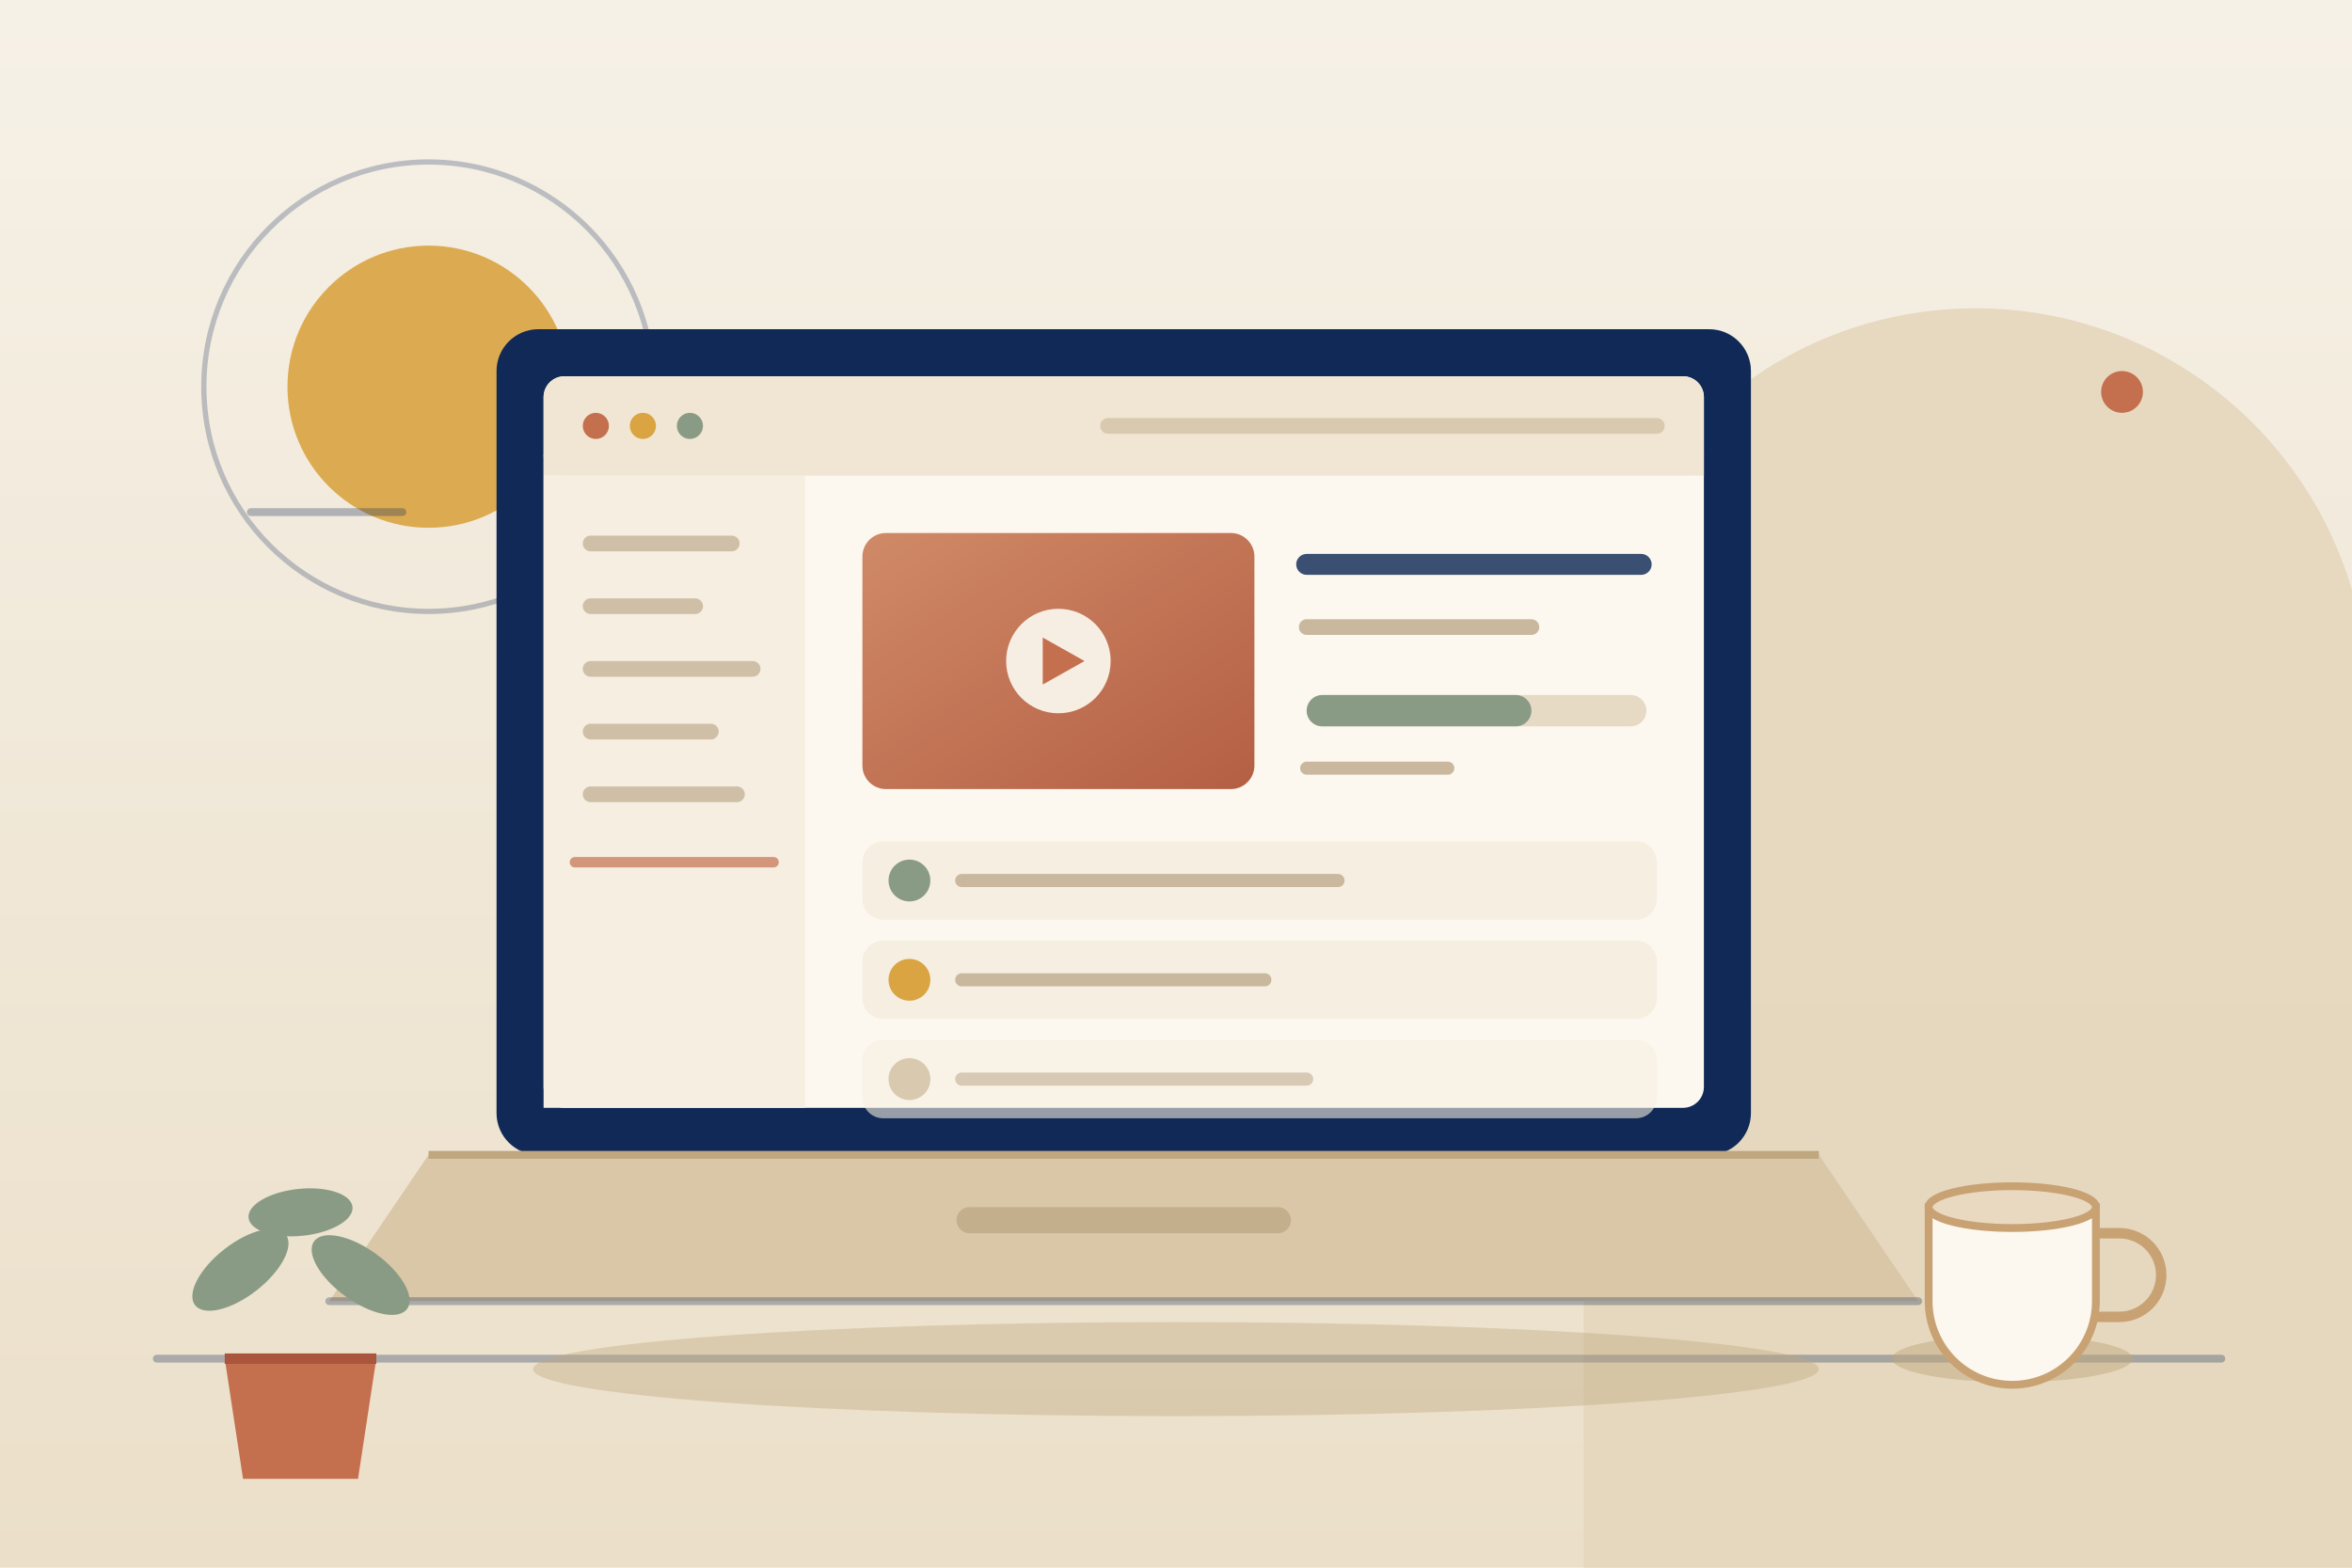
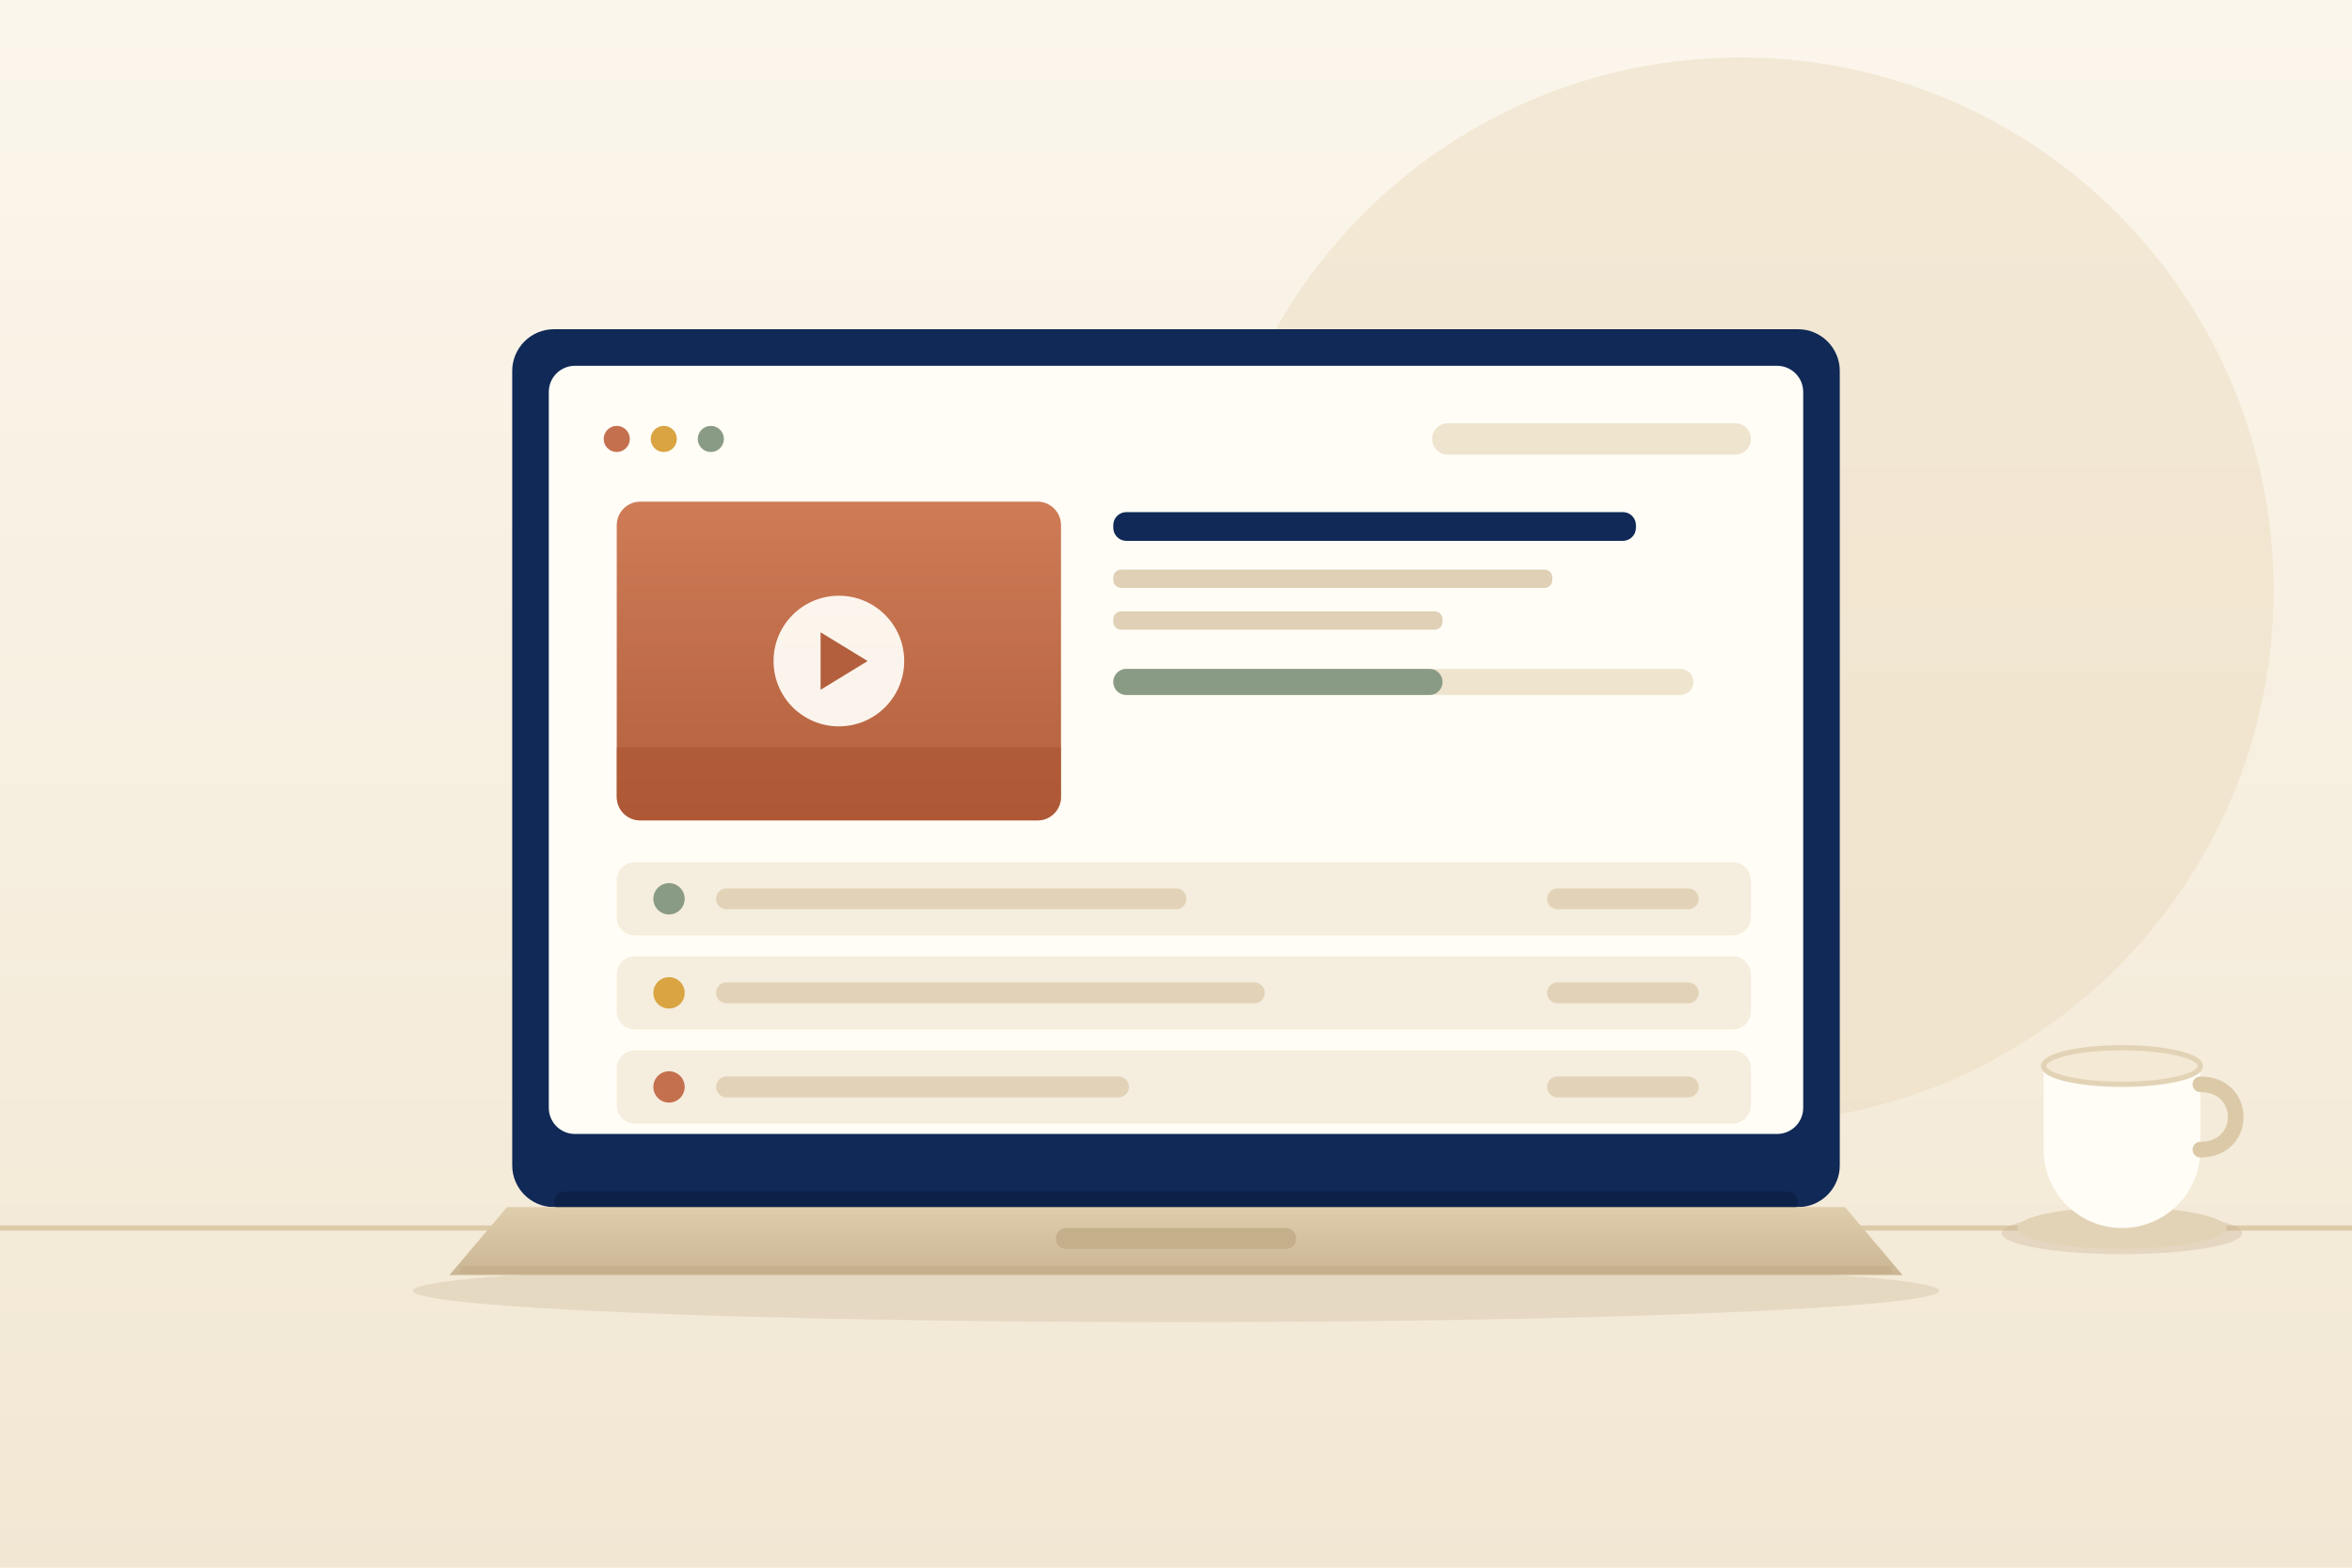
- <svg xmlns="http://www.w3.org/2000/svg" viewBox="0 0 900 600" role="img" aria-label="笔记本电脑与课程进度插画">
+ <svg xmlns="http://www.w3.org/2000/svg" viewBox="0 0 900 600" role="img" aria-label="笔记本电脑上的课程页面插画">
  <defs>
-     <linearGradient id="bg4" x1="0" y1="0" x2="0" y2="1">
-       <stop offset="0" stop-color="#F6F1E7" />
-       <stop offset="1" stop-color="#EBDFC9" />
+     <linearGradient id="g4bg" x1="0" y1="0" x2="0" y2="1">
+       <stop offset="0" stop-color="#FBF6EC" />
+       <stop offset="1" stop-color="#F2E7D3" />
    </linearGradient>
-     <linearGradient id="thumb" x1="0" y1="0" x2="1" y2="1">
-       <stop offset="0" stop-color="#D08A67" />
-       <stop offset="1" stop-color="#B45F44" />
+     <linearGradient id="g4cover" x1="0" y1="0" x2="0" y2="1">
+       <stop offset="0" stop-color="#CE7B56" />
+       <stop offset="1" stop-color="#B35F3D" />
+     </linearGradient>
+     <linearGradient id="g4base" x1="0" y1="0" x2="0" y2="1">
+       <stop offset="0" stop-color="#DFCDAC" />
+       <stop offset="1" stop-color="#CBB693" />
    </linearGradient>
  </defs>
-   <rect width="900" height="600" fill="url(#bg4)" />
-   <path d="M606 600 L606 268 A150 150 0 0 1 906 268 L906 600 Z" fill="#E6D7BD" opacity="0.9" />
-   <circle cx="164" cy="148" r="54" fill="#D9A441" opacity="0.9" />
-   <circle cx="164" cy="148" r="86" fill="none" stroke="#102956" stroke-width="2" opacity="0.25" />
-   <path d="M60 520h790" stroke="#102956" stroke-width="3" stroke-linecap="round" opacity="0.3" />
-   <ellipse cx="450" cy="524" rx="246" ry="18" fill="#BFA77F" opacity="0.4" />
-   <rect x="190" y="126" width="480" height="316" rx="16" fill="#102956" />
-   <rect x="208" y="144" width="444" height="280" rx="8" fill="#FCF8EF" />
-   <rect x="208" y="144" width="444" height="38" rx="8" fill="#F1E6D3" />
-   <rect x="208" y="174" width="444" height="8" fill="#F1E6D3" />
-   <circle cx="228" cy="163" r="5" fill="#C4704F" />
-   <circle cx="246" cy="163" r="5" fill="#D9A441" />
-   <circle cx="264" cy="163" r="5" fill="#8A9B85" />
-   <path d="M424 163h210" stroke="#D9C9AF" stroke-width="6" stroke-linecap="round" />
-   <rect x="208" y="182" width="100" height="242" fill="#F5EEE1" />
-   <g stroke="#CFBFA6" stroke-width="6" stroke-linecap="round">
-     <path d="M226 208h54M226 232h40M226 256h62M226 280h46M226 304h56" />
+   <rect width="900" height="600" fill="url(#g4bg)" />
+   <circle cx="666" cy="226" r="204" fill="#EBDCBF" opacity="0.5" />
+   <path d="M0 470h900" stroke="#DDCBA8" stroke-width="2" />
+   <ellipse cx="450" cy="494" rx="292" ry="12" fill="#C9B394" opacity="0.32" />
+   <ellipse cx="812" cy="472" rx="46" ry="8" fill="#C9B394" opacity="0.35" />
+   <rect x="196" y="126" width="508" height="336" rx="16" fill="#102956" />
+   <rect x="210" y="140" width="480" height="294" rx="10" fill="#FFFDF6" />
+   <circle cx="236" cy="168" r="5" fill="#C4704F" />
+   <circle cx="254" cy="168" r="5" fill="#D9A441" />
+   <circle cx="272" cy="168" r="5" fill="#8A9B85" />
+   <rect x="548" y="162" width="122" height="12" rx="6" fill="#EFE4CE" />
+   <rect x="236" y="192" width="170" height="122" rx="9" fill="url(#g4cover)" />
+   <path d="M236 286h170v19a9 9 0 0 1-9 9H245a9 9 0 0 1-9-9Z" fill="#A9522F" opacity="0.55" />
+   <circle cx="321" cy="253" r="25" fill="#FFFDF6" opacity="0.94" />
+   <path d="M314 242l18 11-18 11Z" fill="#B35F3D" />
+   <rect x="426" y="196" width="200" height="11" rx="5" fill="#102956" />
+   <rect x="426" y="218" width="168" height="7" rx="3" fill="#DFD0B6" />
+   <rect x="426" y="234" width="126" height="7" rx="3" fill="#DFD0B6" />
+   <rect x="426" y="256" width="222" height="10" rx="5" fill="#EFE4CE" />
+   <rect x="426" y="256" width="126" height="10" rx="5" fill="#8A9B85" />
+   <g>
+     <rect x="236" y="330" width="434" height="28" rx="7" fill="#F5EDDD" />
+     <circle cx="256" cy="344" r="6" fill="#8A9B85" />
+     <rect x="274" y="340" width="180" height="8" rx="4" fill="#E2D3B8" />
+     <rect x="592" y="340" width="58" height="8" rx="4" fill="#E2D3B8" />
+     <rect x="236" y="366" width="434" height="28" rx="7" fill="#F5EDDD" />
+     <circle cx="256" cy="380" r="6" fill="#D9A441" />
+     <rect x="274" y="376" width="210" height="8" rx="4" fill="#E2D3B8" />
+     <rect x="592" y="376" width="58" height="8" rx="4" fill="#E2D3B8" />
+     <rect x="236" y="402" width="434" height="28" rx="7" fill="#F5EDDD" />
+     <circle cx="256" cy="416" r="6" fill="#C4704F" />
+     <rect x="274" y="412" width="158" height="8" rx="4" fill="#E2D3B8" />
+     <rect x="592" y="412" width="58" height="8" rx="4" fill="#E2D3B8" />
  </g>
-   <path d="M220 330h76" stroke="#C4704F" stroke-width="4" stroke-linecap="round" opacity="0.7" />
-   <rect x="330" y="204" width="150" height="98" rx="9" fill="url(#thumb)" />
-   <circle cx="405" cy="253" r="20" fill="#FCF8EF" opacity="0.92" />
-   <path d="M399 244l16 9-16 9Z" fill="#C4704F" />
-   <path d="M500 216h128" stroke="#102956" stroke-width="8" stroke-linecap="round" opacity="0.82" />
-   <path d="M500 240h86" stroke="#C9B89E" stroke-width="6" stroke-linecap="round" />
-   <rect x="500" y="266" width="130" height="12" rx="6" fill="#E6DAC5" />
-   <rect x="500" y="266" width="86" height="12" rx="6" fill="#8A9B85" />
-   <path d="M500 294h54" stroke="#C9B89E" stroke-width="5" stroke-linecap="round" />
+   <rect x="212" y="456" width="476" height="8" rx="4" fill="#0B2148" />
+   <path d="M194 462h512l22 26H172Z" fill="url(#g4base)" />
+   <path d="M176 486h548" stroke="#BFA983" stroke-width="3" opacity="0.45" />
+   <rect x="404" y="470" width="92" height="8" rx="4" fill="#C4AF8B" />
  <g>
-     <rect x="330" y="322" width="304" height="30" rx="8" fill="#F5EEE1" />
-     <circle cx="348" cy="337" r="8" fill="#8A9B85" />
-     <path d="M368 337h144" stroke="#C9B89E" stroke-width="5" stroke-linecap="round" />
-     <rect x="330" y="360" width="304" height="30" rx="8" fill="#F5EEE1" />
-     <circle cx="348" cy="375" r="8" fill="#D9A441" />
-     <path d="M368 375h116" stroke="#C9B89E" stroke-width="5" stroke-linecap="round" />
-     <rect x="330" y="398" width="304" height="30" rx="8" fill="#F5EEE1" opacity="0.6" />
-     <circle cx="348" cy="413" r="8" fill="#D8C9AF" />
-     <path d="M368 413h132" stroke="#C9B89E" stroke-width="5" stroke-linecap="round" opacity="0.7" />
+     <ellipse cx="812" cy="470" rx="40" ry="8" fill="#E3D3B6" />
+     <path d="M782 408h60v32a30 30 0 0 1-60 0Z" fill="#FFFDF6" />
+     <path d="M842 415c18 0 18 25 0 25" fill="none" stroke="#DCC9A8" stroke-width="6" stroke-linecap="round" />
+     <ellipse cx="812" cy="408" rx="30" ry="7" fill="#F4E9D4" stroke="#E3D3B6" stroke-width="2" />
  </g>
-   <path d="M164 442h532l38 56H126Z" fill="#D9C7A7" />
-   <path d="M164 442h532" stroke="#BFA77F" stroke-width="3" />
-   <rect x="366" y="462" width="128" height="10" rx="5" fill="#C4AF8C" />
-   <path d="M126 498h608" stroke="#102956" stroke-width="3" stroke-linecap="round" opacity="0.3" />
-   <g>
-     <path d="M86 520h58l-7 46H93Z" fill="#C4704F" />
-     <path d="M86 520h58" stroke="#A9563C" stroke-width="4" />
-     <g fill="#8A9B85">
-       <ellipse cx="92" cy="486" rx="22" ry="10" transform="rotate(-38 92 486)" />
-       <ellipse cx="138" cy="488" rx="22" ry="10" transform="rotate(36 138 488)" />
-       <ellipse cx="115" cy="464" rx="20" ry="9" transform="rotate(-6 115 464)" />
-     </g>
-   </g>
-   <g>
-     <ellipse cx="770" cy="520" rx="46" ry="9" fill="#BFA77F" opacity="0.5" />
-     <path d="M738 462h64v36a32 32 0 0 1-64 0Z" fill="#FCF8EF" stroke="#C9A274" stroke-width="3" />
-     <path d="M802 472h9a16 16 0 0 1 0 32h-9" fill="none" stroke="#C9A274" stroke-width="4" />
-     <ellipse cx="770" cy="462" rx="32" ry="8" fill="#E9D9C0" stroke="#C9A274" stroke-width="3" />
-   </g>
-   <circle cx="812" cy="150" r="8" fill="#C4704F" />
-   <path d="M96 196h58" stroke="#102956" stroke-width="3" stroke-linecap="round" opacity="0.3" />
</svg>
